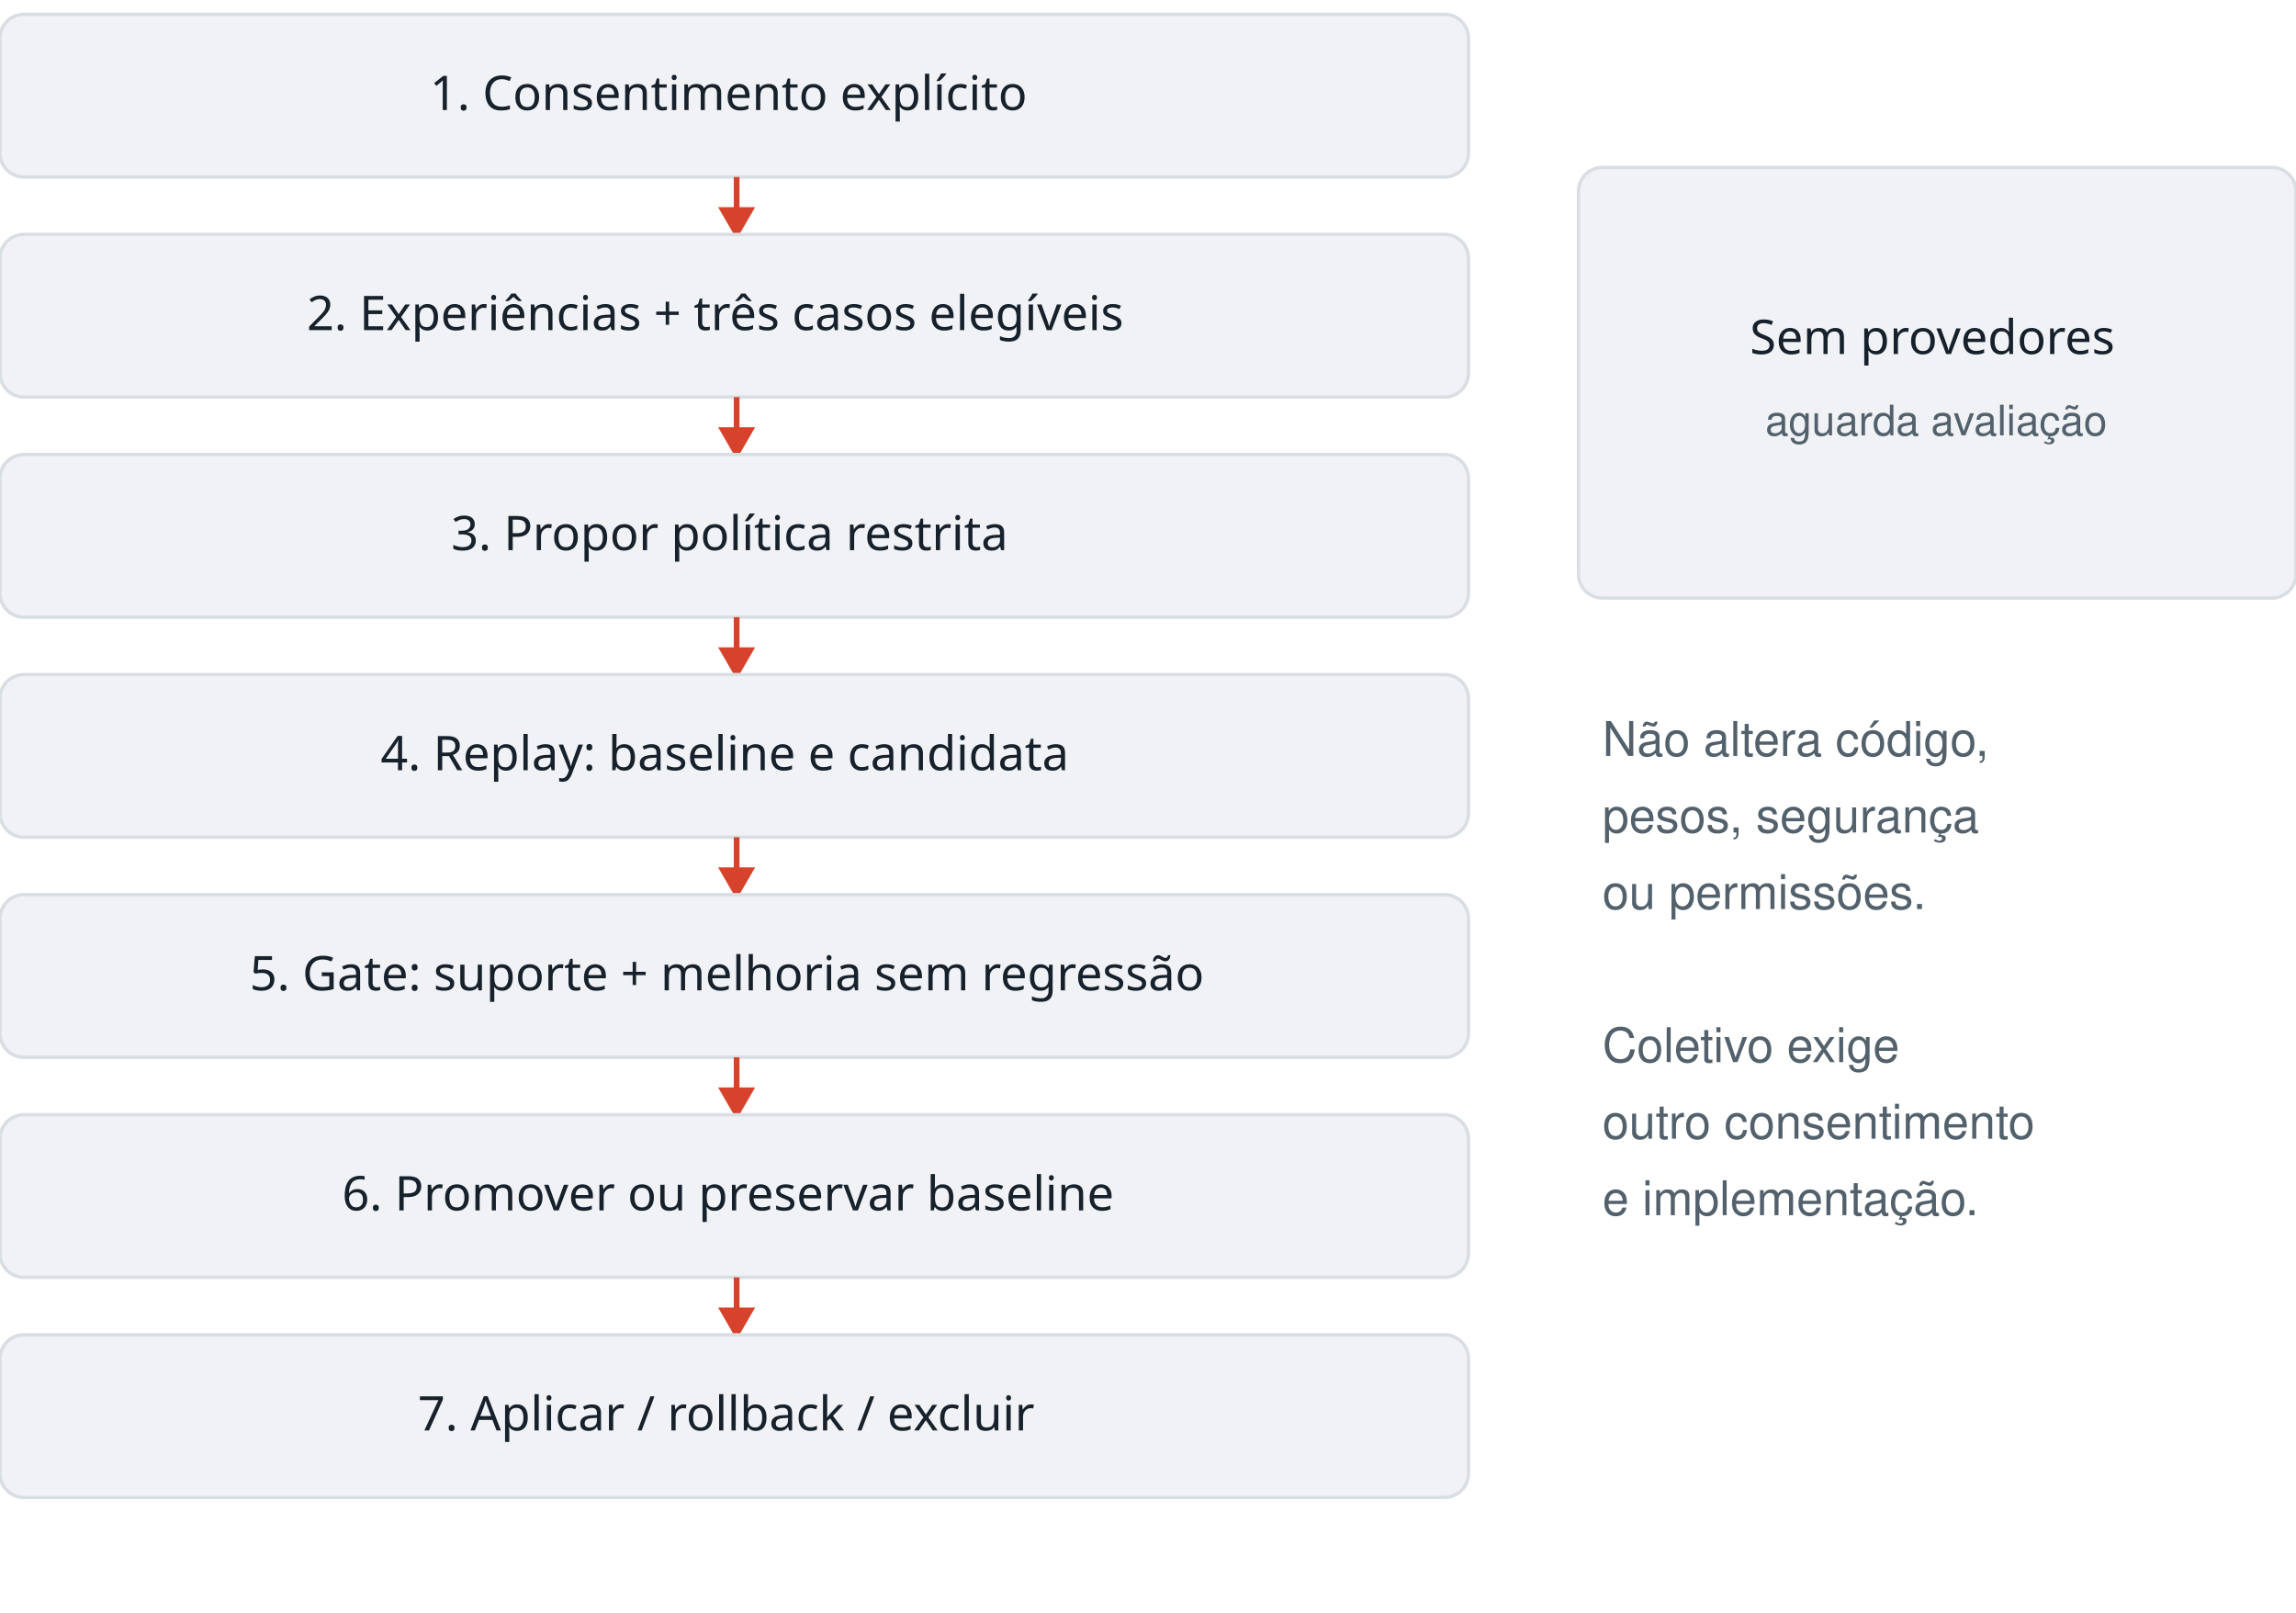
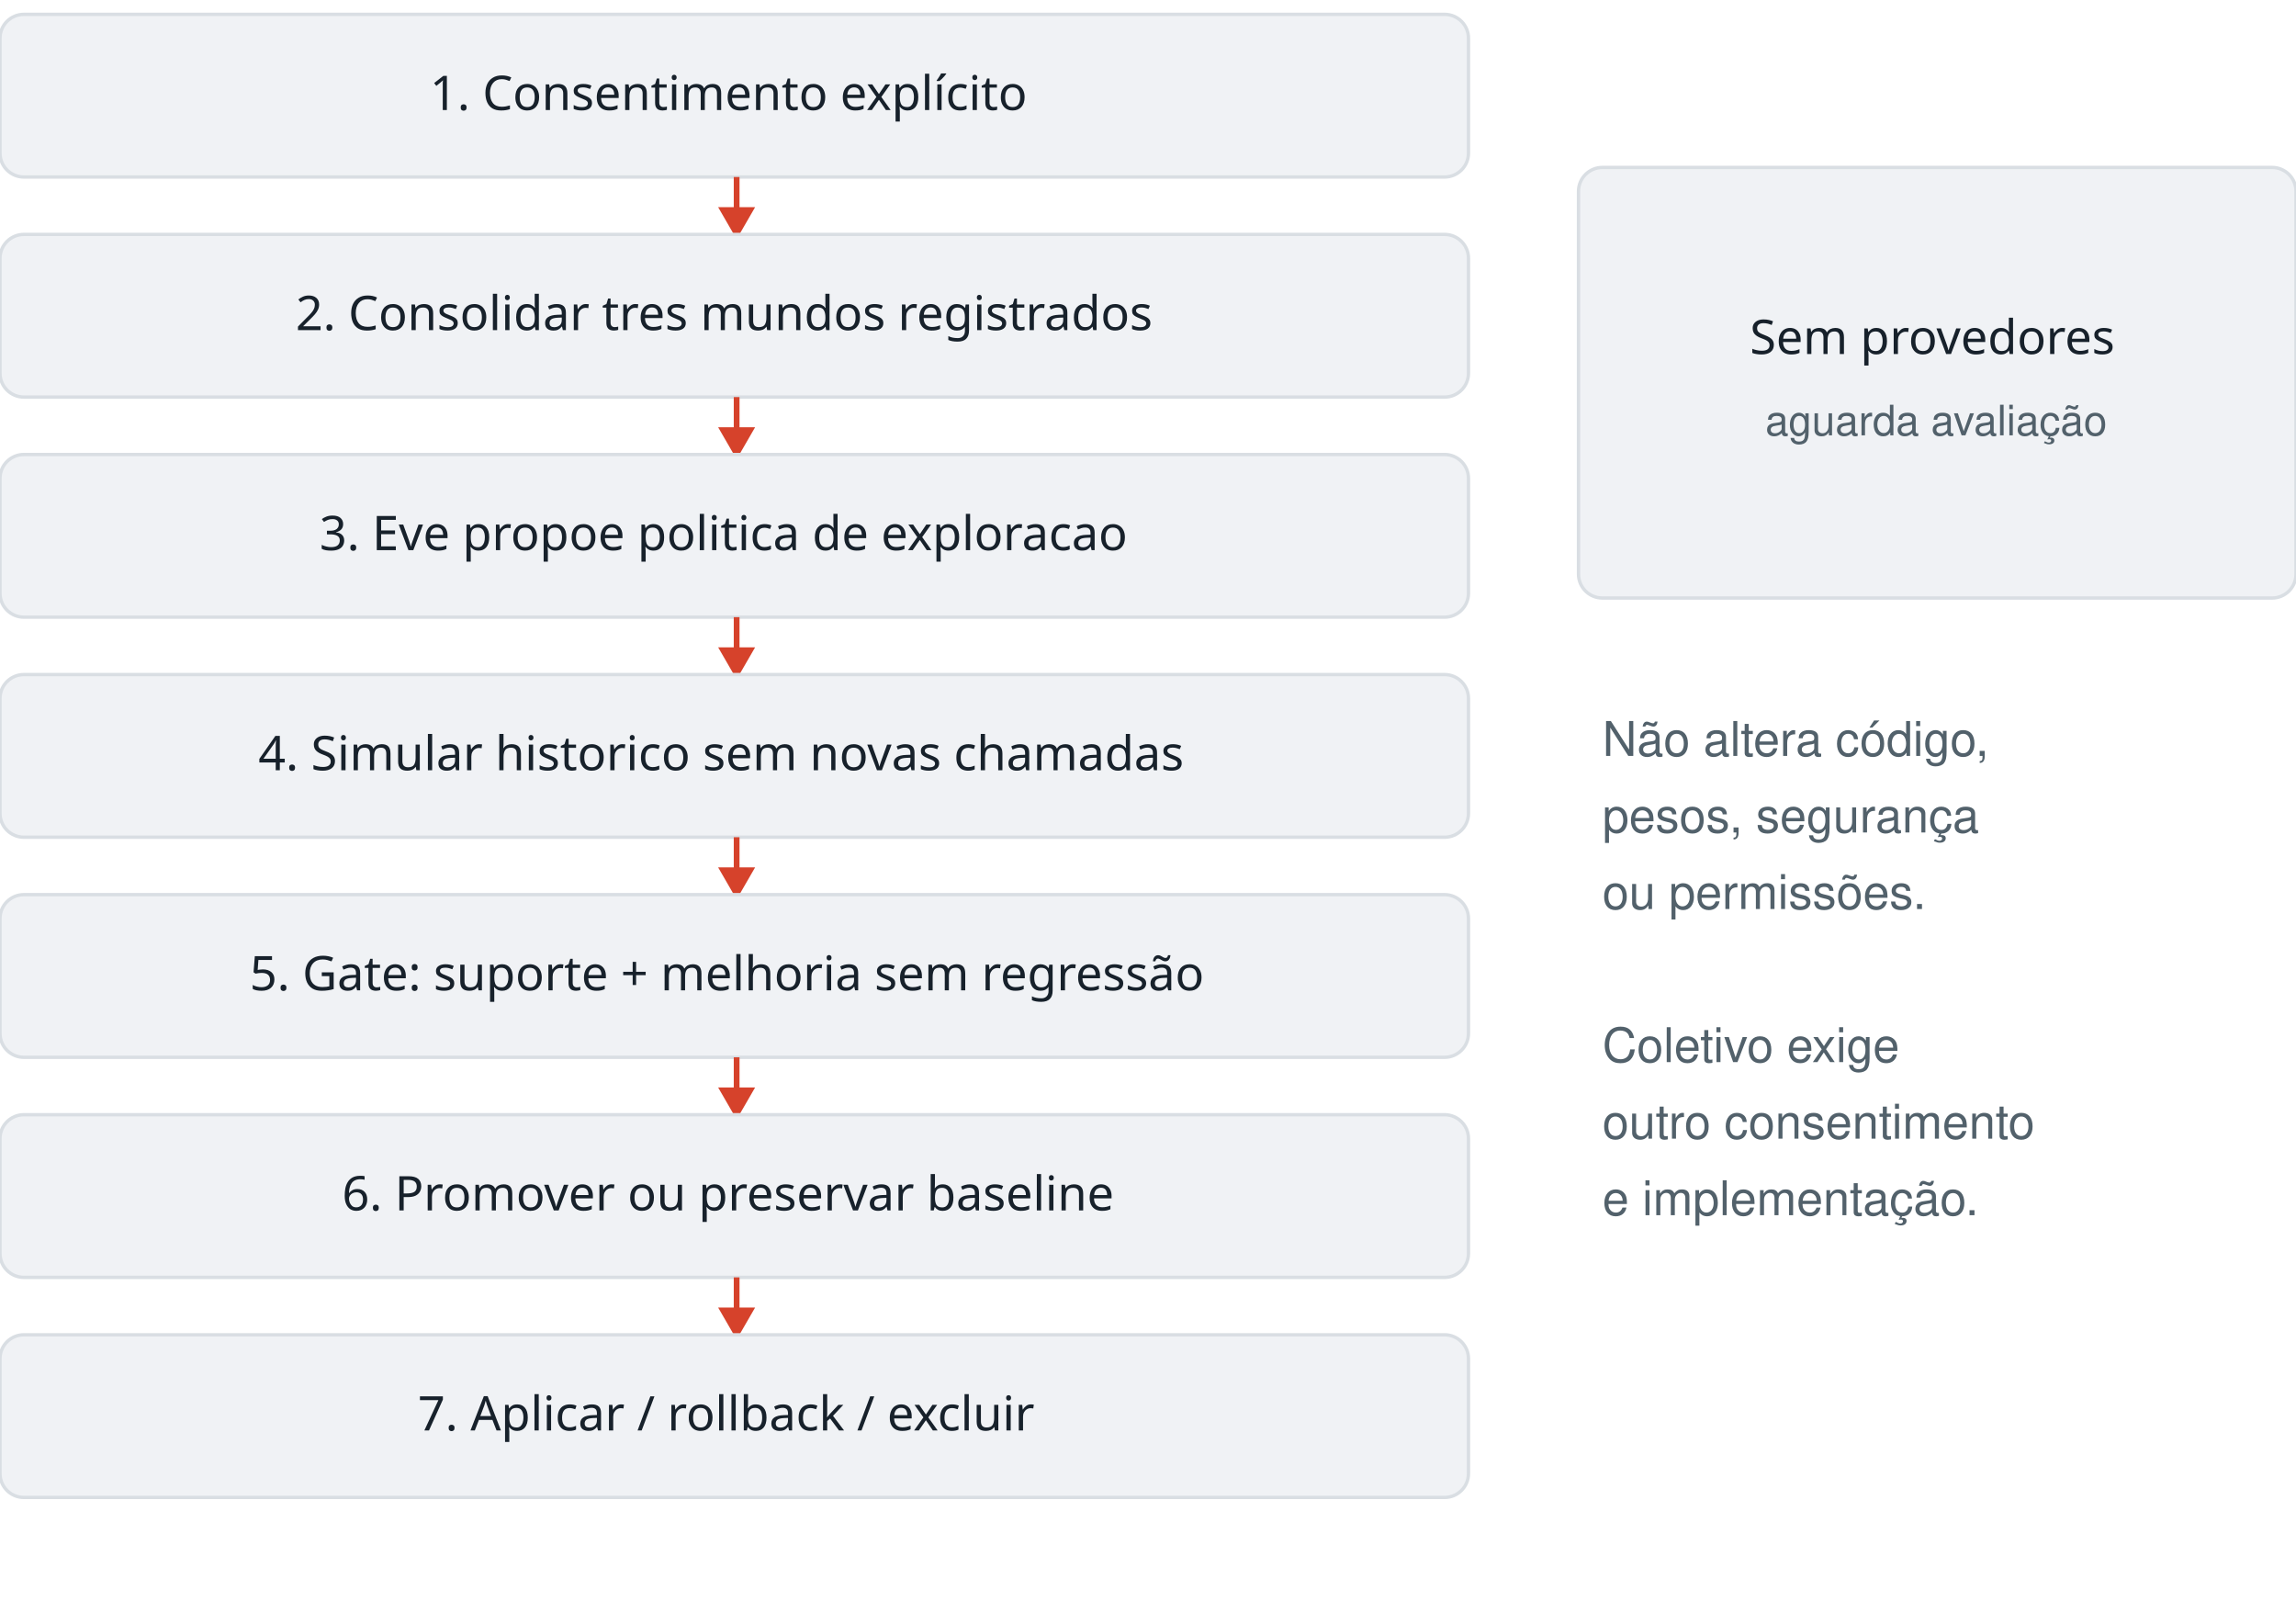
<svg xmlns="http://www.w3.org/2000/svg" width="480" height="337" preserveAspectRatio="xMinYMin meet" viewBox="0 0 480 337" version="1.0" fill-rule="evenodd">
  <clipPath id="clip">
    <rect x="0" y="0" width="480" height="337" />
  </clipPath>
  <g id="group" transform="scale(1,-1) translate(0,-337)" style="clip-path: url(#clip)">
    <g transform="">
      <rect x="0" y="300" width="307" height="34" rx="5" ry="5" style="stroke: rgb(85%,87%,89%); stroke-linecap: butt; stroke-width: 0.7; fill: rgb(94%,95%,96%); fill-rule: evenodd;" />
      <text x="89.875" y="314.0" style="font-family: Helvetica-Bold; font-size: 10px;fill: rgb(9%,13%,17%); stroke:none;" transform="translate(0,628) scale(1,-1)">1. Consentimento explícito</text>
      <path d="M 154,300 L 154,288 Z" style="stroke: rgb(84%,26%,17%); stroke-linecap: butt; stroke-width: 1.2;" />
      <polygon points="154 288, 157 293.196, 151 293.196" style="stroke: rgb(84%,26%,17%); stroke-linecap: butt; stroke-width: 1; fill: rgb(84%,26%,17%); fill-rule: evenodd;" />
      <rect x="0" y="254" width="307" height="34" rx="5" ry="5" style="stroke: rgb(85%,87%,89%); stroke-linecap: butt; stroke-width: 0.7; fill: rgb(94%,95%,96%); fill-rule: evenodd;" />
-       <text x="64.14" y="268.0" style="font-family: Helvetica-Bold; font-size: 10px;fill: rgb(9%,13%,17%); stroke:none;" transform="translate(0,536) scale(1,-1)">2. Experiências + três casos elegíveis</text>
+       <text x="61.81" y="268.0" style="font-family: Helvetica-Bold; font-size: 10px;fill: rgb(9%,13%,17%); stroke:none;" transform="translate(0,536) scale(1,-1)">2. Consolidar tres mundos registrados</text>
      <path d="M 154,254 L 154,242 Z" style="stroke: rgb(84%,26%,17%); stroke-linecap: butt; stroke-width: 1.2;" />
      <polygon points="154 242, 157 247.196, 151 247.196" style="stroke: rgb(84%,26%,17%); stroke-linecap: butt; stroke-width: 1; fill: rgb(84%,26%,17%); fill-rule: evenodd;" />
      <rect x="0" y="208" width="307" height="34" rx="5" ry="5" style="stroke: rgb(85%,87%,89%); stroke-linecap: butt; stroke-width: 0.7; fill: rgb(94%,95%,96%); fill-rule: evenodd;" />
-       <text x="94.315" y="222.0" style="font-family: Helvetica-Bold; font-size: 10px;fill: rgb(9%,13%,17%); stroke:none;" transform="translate(0,444) scale(1,-1)">3. Propor política restrita</text>
+       <text x="66.8" y="222.0" style="font-family: Helvetica-Bold; font-size: 10px;fill: rgb(9%,13%,17%); stroke:none;" transform="translate(0,444) scale(1,-1)">3. Eve propoe politica de exploracao</text>
      <path d="M 154,208 L 154,196 Z" style="stroke: rgb(84%,26%,17%); stroke-linecap: butt; stroke-width: 1.2;" />
      <polygon points="154 196, 157 201.196, 151 201.196" style="stroke: rgb(84%,26%,17%); stroke-linecap: butt; stroke-width: 1; fill: rgb(84%,26%,17%); fill-rule: evenodd;" />
      <rect x="0" y="162" width="307" height="34" rx="5" ry="5" style="stroke: rgb(85%,87%,89%); stroke-linecap: butt; stroke-width: 0.7; fill: rgb(94%,95%,96%); fill-rule: evenodd;" />
-       <text x="79.58" y="176.0" style="font-family: Helvetica-Bold; font-size: 10px;fill: rgb(9%,13%,17%); stroke:none;" transform="translate(0,352) scale(1,-1)">4. Replay: baseline e candidata</text>
+       <text x="54.015" y="176.0" style="font-family: Helvetica-Bold; font-size: 10px;fill: rgb(9%,13%,17%); stroke:none;" transform="translate(0,352) scale(1,-1)">4. Simular historico sem novas chamadas</text>
      <path d="M 154,162 L 154,150 Z" style="stroke: rgb(84%,26%,17%); stroke-linecap: butt; stroke-width: 1.2;" />
      <polygon points="154 150, 157 155.196, 151 155.196" style="stroke: rgb(84%,26%,17%); stroke-linecap: butt; stroke-width: 1; fill: rgb(84%,26%,17%); fill-rule: evenodd;" />
      <rect x="0" y="116" width="307" height="34" rx="5" ry="5" style="stroke: rgb(85%,87%,89%); stroke-linecap: butt; stroke-width: 0.7; fill: rgb(94%,95%,96%); fill-rule: evenodd;" />
      <text x="52.21" y="130.0" style="font-family: Helvetica-Bold; font-size: 10px;fill: rgb(9%,13%,17%); stroke:none;" transform="translate(0,260) scale(1,-1)">5. Gate: suporte + melhoria sem regressão</text>
      <path d="M 154,116 L 154,104 Z" style="stroke: rgb(84%,26%,17%); stroke-linecap: butt; stroke-width: 1.2;" />
      <polygon points="154 104, 157 109.196, 151 109.196" style="stroke: rgb(84%,26%,17%); stroke-linecap: butt; stroke-width: 1; fill: rgb(84%,26%,17%); fill-rule: evenodd;" />
      <rect x="0" y="70" width="307" height="34" rx="5" ry="5" style="stroke: rgb(85%,87%,89%); stroke-linecap: butt; stroke-width: 0.7; fill: rgb(94%,95%,96%); fill-rule: evenodd;" />
      <text x="71.52" y="84.0" style="font-family: Helvetica-Bold; font-size: 10px;fill: rgb(9%,13%,17%); stroke:none;" transform="translate(0,168) scale(1,-1)">6. Promover ou preservar baseline</text>
      <path d="M 154,70 L 154,58 Z" style="stroke: rgb(84%,26%,17%); stroke-linecap: butt; stroke-width: 1.2;" />
      <polygon points="154 58, 157 63.196, 151 63.196" style="stroke: rgb(84%,26%,17%); stroke-linecap: butt; stroke-width: 1; fill: rgb(84%,26%,17%); fill-rule: evenodd;" />
      <rect x="0" y="24" width="307" height="34" rx="5" ry="5" style="stroke: rgb(85%,87%,89%); stroke-linecap: butt; stroke-width: 0.7; fill: rgb(94%,95%,96%); fill-rule: evenodd;" />
      <text x="87.355" y="38.0" style="font-family: Helvetica-Bold; font-size: 10px;fill: rgb(9%,13%,17%); stroke:none;" transform="translate(0,76) scale(1,-1)">7. Aplicar / rollback / excluir</text>
      <rect x="330" y="212" width="150" height="90" rx="5" ry="5" style="stroke: rgb(85%,87%,89%); stroke-linecap: butt; stroke-width: 0.7; fill: rgb(94%,95%,96%); fill-rule: evenodd;" />
      <text x="365.82" y="263.0" style="font-family: Helvetica-Bold; font-size: 10px;fill: rgb(9%,13%,17%); stroke:none;" transform="translate(0,526) scale(1,-1)">Sem provedores</text>
      <text x="369.048" y="246.0" style="font-family: Helvetica; font-size: 8.8px;fill: rgb(32%,38%,42%); stroke:none;" transform="translate(0,492) scale(1,-1)">aguarda avaliação</text>
      <text x="335" y="179" style="font-family: Helvetica; font-size: 10px;fill: rgb(32%,38%,42%); stroke:none;" transform="translate(0,358) scale(1,-1)">Não altera código,</text>
      <text x="335" y="163" style="font-family: Helvetica; font-size: 10px;fill: rgb(32%,38%,42%); stroke:none;" transform="translate(0,326) scale(1,-1)">pesos, segurança</text>
      <text x="335" y="147" style="font-family: Helvetica; font-size: 10px;fill: rgb(32%,38%,42%); stroke:none;" transform="translate(0,294) scale(1,-1)">ou permissões.</text>
      <text x="335" y="131" style="font-family: Helvetica; font-size: 10px;fill: rgb(32%,38%,42%); stroke:none;" transform="translate(0,262) scale(1,-1)" />
      <text x="335" y="115" style="font-family: Helvetica; font-size: 10px;fill: rgb(32%,38%,42%); stroke:none;" transform="translate(0,230) scale(1,-1)">Coletivo exige</text>
      <text x="335" y="99" style="font-family: Helvetica; font-size: 10px;fill: rgb(32%,38%,42%); stroke:none;" transform="translate(0,198) scale(1,-1)">outro consentimento</text>
      <text x="335" y="83" style="font-family: Helvetica; font-size: 10px;fill: rgb(32%,38%,42%); stroke:none;" transform="translate(0,166) scale(1,-1)">e implementação.</text>
    </g>
  </g>
</svg>
